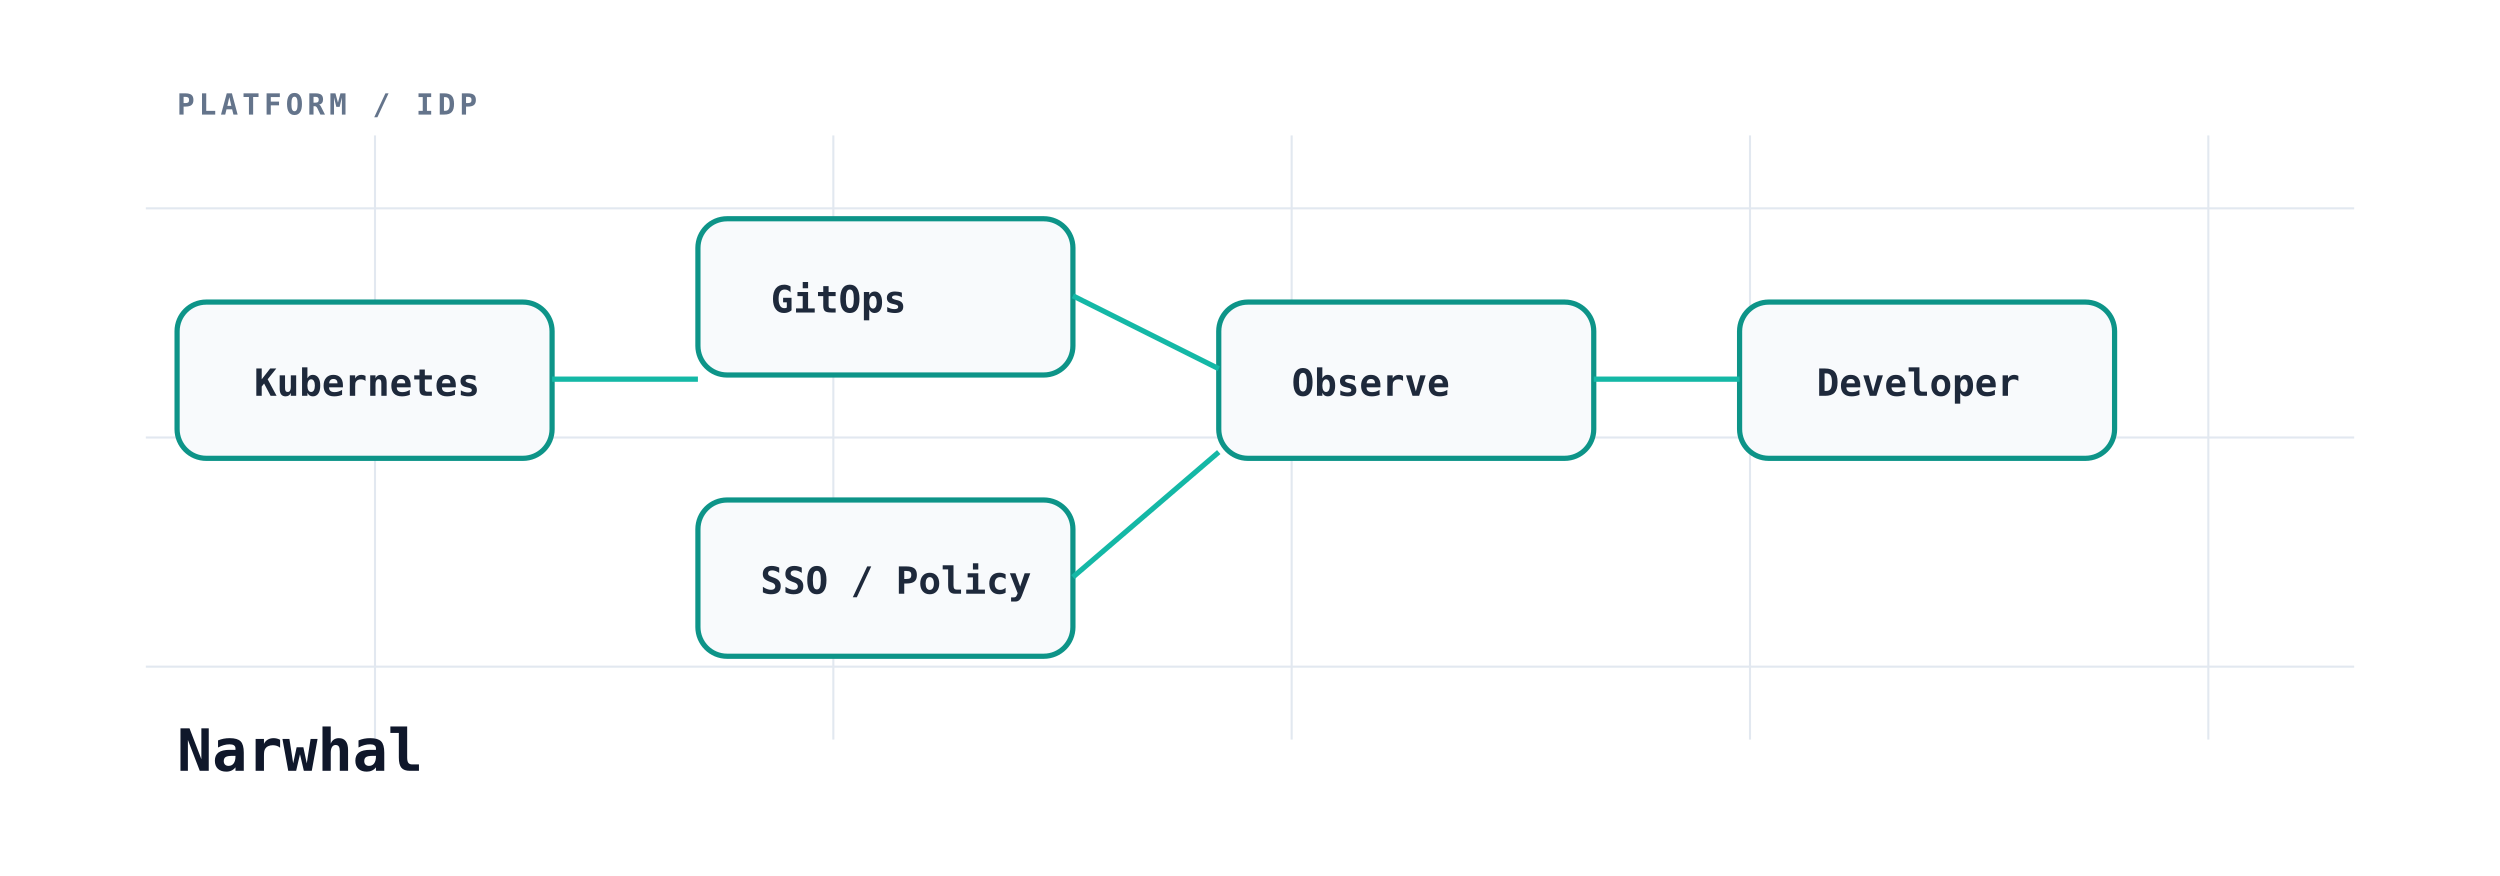
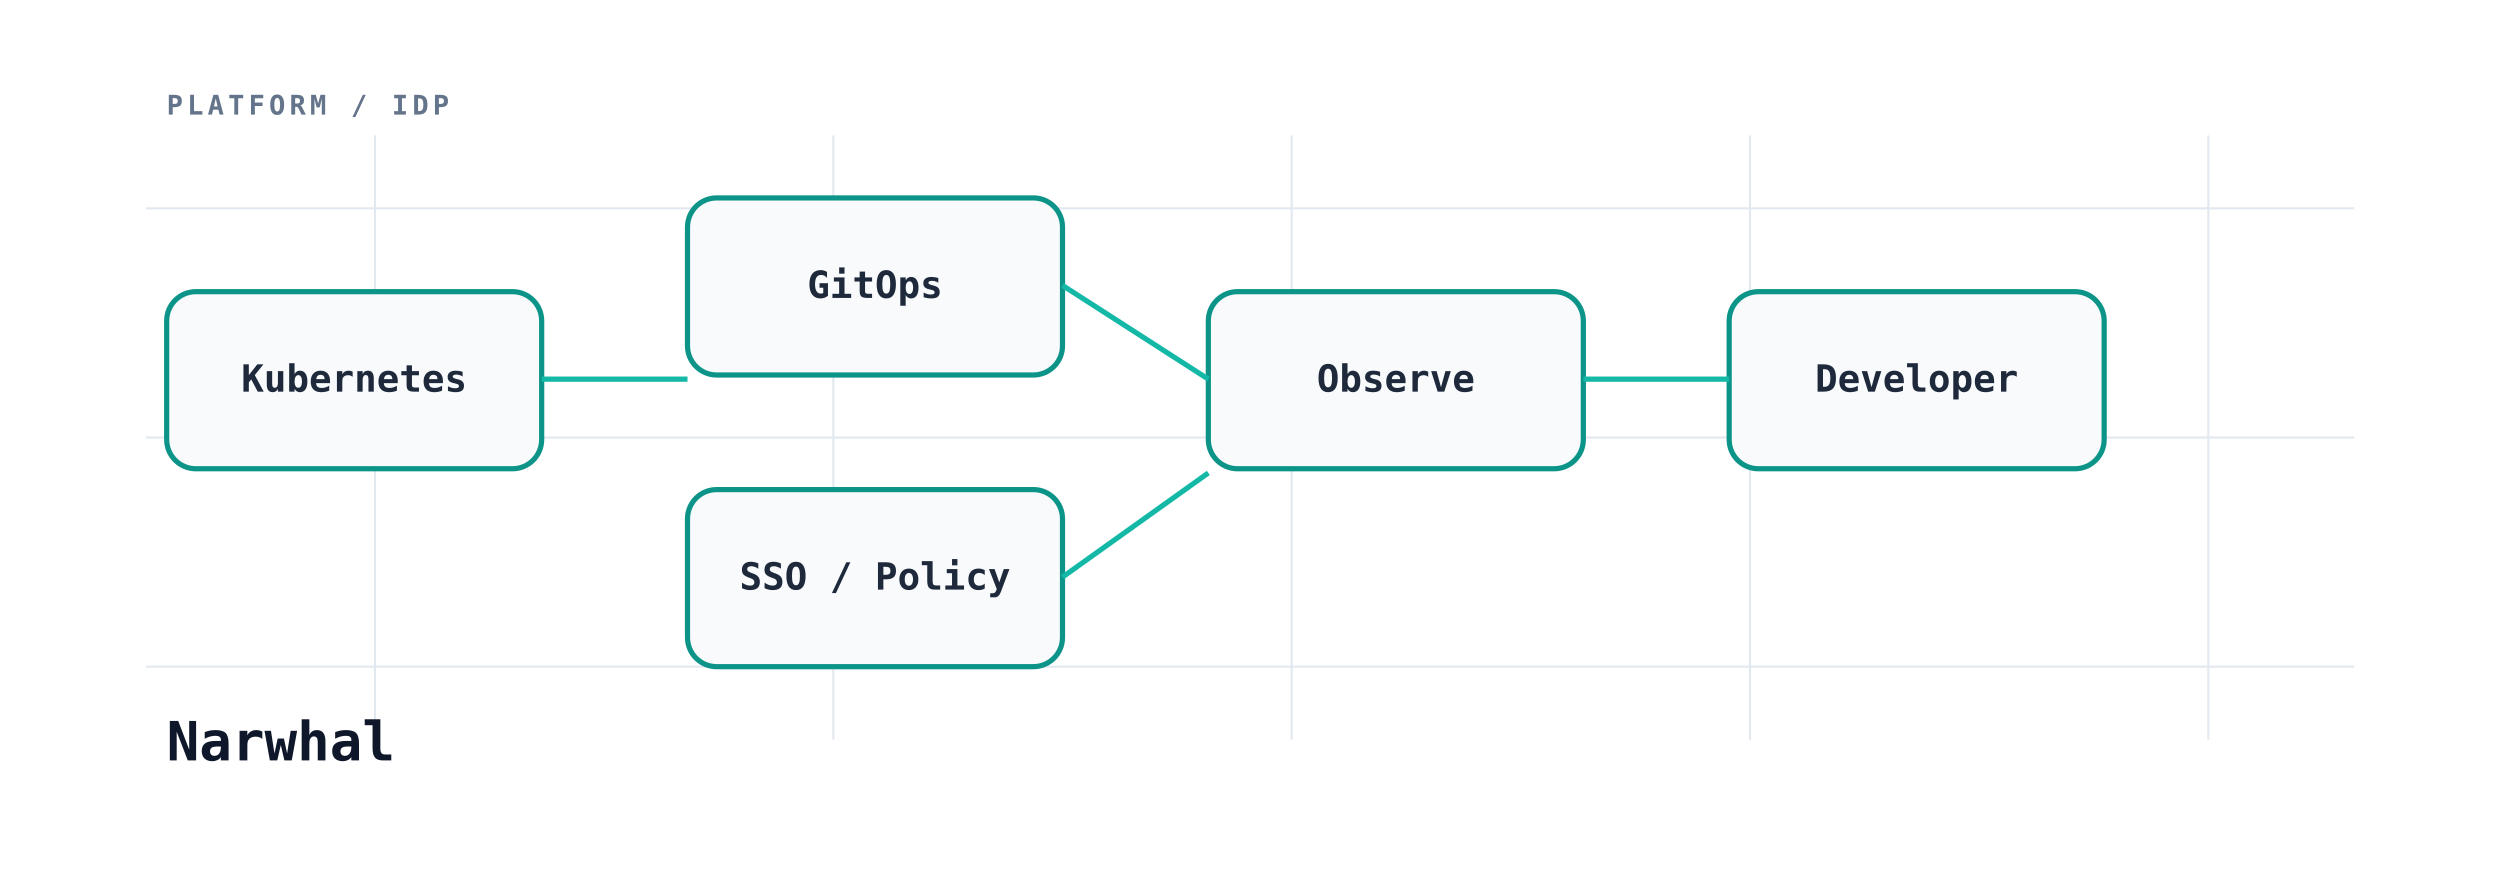
<svg xmlns="http://www.w3.org/2000/svg" viewBox="0 0 1200 420" role="img" aria-labelledby="t d">
  <style>
    .svg-bg { fill: var(--surface, #ffffff); }
    .svg-grid { stroke: var(--border-soft, #e2e8f0); }
    .svg-card { fill: var(--surface-hi, #f8fafc); stroke: var(--accent, #0d9488); }
    .svg-link { stroke: var(--accent, #14b8a6); }
    .svg-text-title { fill: var(--text, #1e293b); }
    .svg-text-sub { fill: var(--text-faint, #64748b); }
    .svg-brand { fill: var(--text, #0f172a); }
    @media (prefers-color-scheme: dark) {
      .svg-bg { fill: var(--surface, #212a36); }
      .svg-grid { stroke: var(--border-soft, #253242); }
      .svg-card { fill: var(--surface-hi, #1a222c); stroke: var(--accent, #2dd4bf); }
      .svg-link { stroke: var(--accent, #5eead4); }
      .svg-text-title { fill: var(--text, #f0f6fc); }
      .svg-text-sub { fill: var(--text-faint, #94a3b8); }
      .svg-brand { fill: var(--text, #f0f6fc); }
    }
  </style>
  <rect width="1200" height="420" rx="24" class="svg-bg" />
  <g class="svg-grid" stroke-width="1">
    <path d="M70 100h1060M70 210h1060M70 320h1060" />
    <path d="M180 65v290M400 65v290M620 65v290M840 65v290M1060 65v290" />
  </g>
  <g class="svg-card" stroke-width="2.5">
-     <rect x="85" y="145" width="180" height="75" rx="14" />
-     <rect x="335" y="105" width="180" height="75" rx="14" />
-     <rect x="335" y="240" width="180" height="75" rx="14" />
-     <rect x="585" y="145" width="180" height="75" rx="14" />
-     <rect x="835" y="145" width="180" height="75" rx="14" />
+     <rect x="80" y="140" width="180" height="85" rx="14" />
+     <rect x="330" y="95" width="180" height="85" rx="14" />
+     <rect x="330" y="235" width="180" height="85" rx="14" />
+     <rect x="580" y="140" width="180" height="85" rx="14" />
+     <rect x="830" y="140" width="180" height="85" rx="14" />
  </g>
  <g class="svg-link" fill="none" stroke-width="2.5">
-     <path d="M265 182h70M515 142l70 35M515 277l70-60M765 182h70" />
+     <path d="M260 182h70M510 137l70 45M510 277l70-50M760 182h70" />
  </g>
  <g font-family="ui-monospace,SFMono-Regular,Menlo,monospace">
-     <text x="85" y="55" font-size="14" font-weight="600" class="svg-text-sub" letter-spacing="2">PLATFORM / IDP</text>
-     <text x="122" y="190" font-size="18" font-weight="700" class="svg-text-title">Kubernetes</text>
-     <text x="370" y="150" font-size="18" font-weight="700" class="svg-text-title">GitOps</text>
-     <text x="365" y="285" font-size="18" font-weight="700" class="svg-text-title">SSO / Policy</text>
-     <text x="620" y="190" font-size="18" font-weight="700" class="svg-text-title">Observe</text>
-     <text x="872" y="190" font-size="18" font-weight="700" class="svg-text-title">Developer</text>
-     <text x="85" y="370" font-size="28" font-weight="700" class="svg-brand">Narwhal</text>
+     <text x="80" y="55" font-size="13" font-weight="600" class="svg-text-sub" letter-spacing="2">PLATFORM / IDP</text>
+     <text x="170" y="188" text-anchor="middle" font-size="18" font-weight="700" class="svg-text-title">Kubernetes</text>
+     <text x="420" y="143" text-anchor="middle" font-size="18" font-weight="700" class="svg-text-title">GitOps</text>
+     <text x="420" y="283" text-anchor="middle" font-size="18" font-weight="700" class="svg-text-title">SSO / Policy</text>
+     <text x="670" y="188" text-anchor="middle" font-size="18" font-weight="700" class="svg-text-title">Observe</text>
+     <text x="920" y="188" text-anchor="middle" font-size="18" font-weight="700" class="svg-text-title">Developer</text>
+     <text x="80" y="365" font-size="26" font-weight="700" class="svg-brand">Narwhal</text>
  </g>
</svg>
